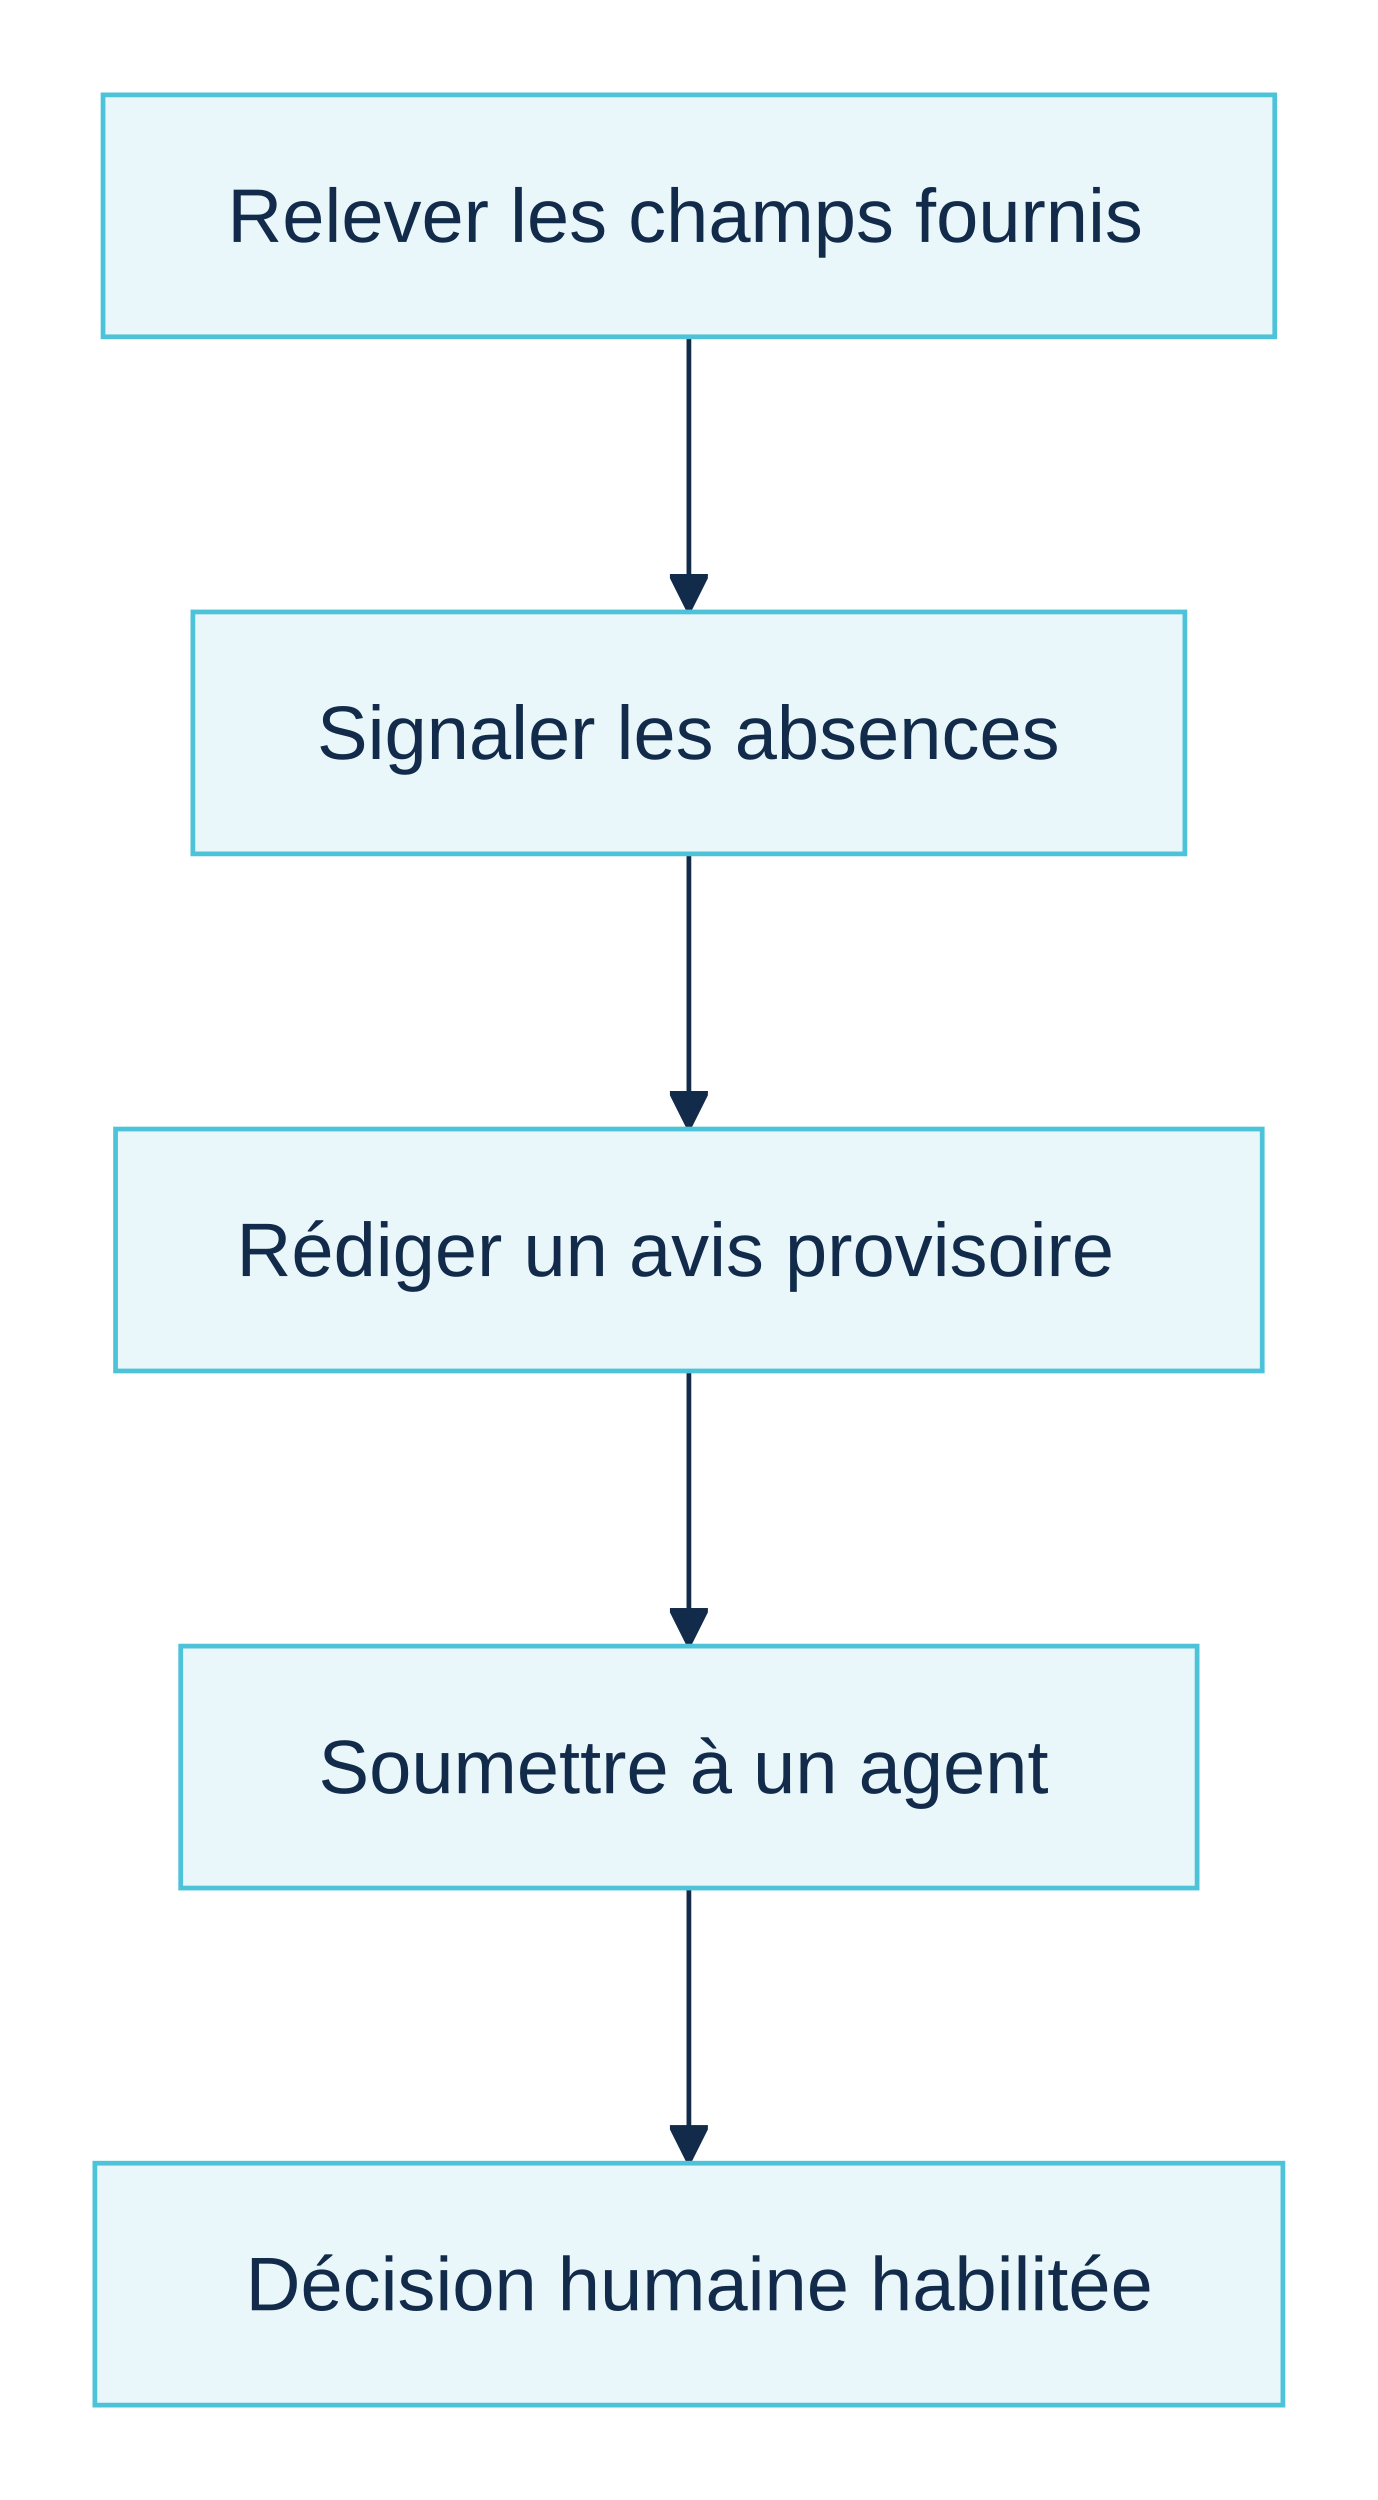
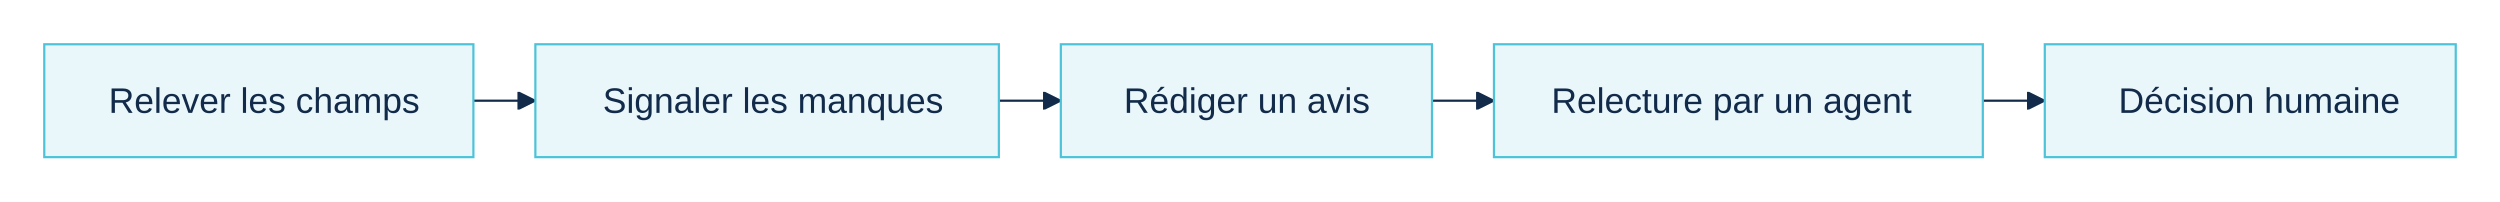
- <svg xmlns="http://www.w3.org/2000/svg" id="my-svg" width="100%" class="flowchart" style="max-width: 266.438px; background-color: rgb(243, 243, 243);" viewBox="-12 -12 290.438 527" role="graphics-document document" aria-roledescription="flowchart-v2" font-family="Segoe UI, Arial, sans-serif" font-size="16px" fill="#122B4A">
+ <svg xmlns="http://www.w3.org/2000/svg" id="my-svg" width="100%" class="flowchart" style="max-width: 1105.55px; background-color: rgb(243, 243, 243);" viewBox="-12 -12 1129.555 91" role="graphics-document document" aria-roledescription="flowchart-v2" font-family="Segoe UI, Arial, sans-serif" font-size="16px" fill="#122B4A">
  <style>#my-svg{font-family:Segoe UI,Arial,sans-serif;font-size:16px;fill:#122B4A;}@keyframes edge-animation-frame{from{stroke-dashoffset:0;}}@keyframes dash{to{stroke-dashoffset:0;}}#my-svg .edge-animation-slow{stroke-dasharray:9,5!important;stroke-dashoffset:900;animation:dash 50s linear infinite;stroke-linecap:round;}#my-svg .edge-animation-fast{stroke-dasharray:9,5!important;stroke-dashoffset:900;animation:dash 20s linear infinite;stroke-linecap:round;}#my-svg .error-icon{fill:#F3F3F3;}#my-svg .error-text{fill:#122B4A;stroke:#122B4A;}#my-svg .edge-thickness-normal{stroke-width:1px;}#my-svg .edge-thickness-thick{stroke-width:3.5px;}#my-svg .edge-pattern-solid{stroke-dasharray:0;}#my-svg .edge-thickness-invisible{stroke-width:0;fill:none;}#my-svg .edge-pattern-dashed{stroke-dasharray:3;}#my-svg .edge-pattern-dotted{stroke-dasharray:2;}#my-svg .marker{fill:#122B4A;stroke:#122B4A;}#my-svg .marker.cross{stroke:#122B4A;}#my-svg svg{font-family:Segoe UI,Arial,sans-serif;font-size:16px;}#my-svg p{margin:0;}#my-svg .label{font-family:Segoe UI,Arial,sans-serif;color:#122B4A;}#my-svg .cluster-label text{fill:#122B4A;}#my-svg .cluster-label span{color:#122B4A;}#my-svg .cluster-label span p{background-color:transparent;}#my-svg .label text,#my-svg span{fill:#122B4A;color:#122B4A;}#my-svg .node rect,#my-svg .node circle,#my-svg .node ellipse,#my-svg .node polygon,#my-svg .node path{fill:#EAF7FA;stroke:#4CC3D9;stroke-width:1px;}#my-svg .rough-node .label text,#my-svg .node .label text,#my-svg .image-shape .label,#my-svg .icon-shape .label{text-anchor:middle;}#my-svg .node .katex path{fill:#000;stroke:#000;stroke-width:1px;}#my-svg .rough-node .label,#my-svg .node .label,#my-svg .image-shape .label,#my-svg .icon-shape .label{text-align:center;}#my-svg .node.clickable{cursor:pointer;}#my-svg .root .anchor path{fill:#122B4A!important;stroke-width:0;stroke:#122B4A;}#my-svg .arrowheadPath{fill:#0c0c0c;}#my-svg .edgePaths .path{stroke:#122B4A;stroke-width:1px;}#my-svg .flowchart-link{stroke:#122B4A;fill:none;}#my-svg .edgeLabel{background-color:#F3F3F3;text-align:center;}#my-svg .edgeLabel p{background-color:#F3F3F3;}#my-svg .edgeLabel rect{opacity:0.5;background-color:#F3F3F3;fill:#F3F3F3;}#my-svg .labelBkg{background-color:rgba(243, 243, 243, 0.5);}#my-svg .cluster rect{fill:#F3F3F3;stroke:#4CC3D9;stroke-width:1px;}#my-svg .cluster text{fill:#122B4A;}#my-svg .cluster span{color:#122B4A;}#my-svg .node .collapsed-indicator{fill:#4CC3D9;stroke:none;opacity:0.6;}#my-svg .node .collapsed-separator{stroke:#4CC3D9;stroke-width:0.75px;}#my-svg div.mermaidTooltip{position:absolute;text-align:center;max-width:200px;padding:2px;font-family:Segoe UI,Arial,sans-serif;font-size:12px;background:#F3F3F3;border:1px solid #4CC3D9;border-radius:2px;pointer-events:none;z-index:100;}#my-svg .flowchartTitleText{text-anchor:middle;font-size:18px;fill:#122B4A;}#my-svg rect.text{fill:none;stroke-width:0;}#my-svg .icon-shape,#my-svg .image-shape{background-color:#F3F3F3;text-align:center;}#my-svg .icon-shape p,#my-svg .image-shape p{background-color:#F3F3F3;padding:2px;}#my-svg .icon-shape .label rect,#my-svg .image-shape .label rect{opacity:0.5;background-color:#F3F3F3;fill:#F3F3F3;}#my-svg .label-icon{display:inline-block;height:1em;overflow:visible;vertical-align:-0.125em;}#my-svg .node .label-icon path{fill:currentColor;stroke:revert;stroke-width:revert;}#my-svg .node .neo-node{stroke:#4CC3D9;}#my-svg [data-look="neo"].node rect,#my-svg [data-look="neo"].cluster rect,#my-svg [data-look="neo"].node polygon{stroke:url(#my-svg-gradient);filter:drop-shadow( 1px 2px 2px rgba(185,185,185,1));}#my-svg [data-look="neo"].swimlane.cluster rect{filter:none;}#my-svg [data-look="neo"].node path{stroke:url(#my-svg-gradient);stroke-width:1px;}#my-svg [data-look="neo"].node .outer-path{filter:drop-shadow( 1px 2px 2px rgba(185,185,185,1));}#my-svg [data-look="neo"].node .neo-line path{stroke:#4CC3D9;filter:none;}#my-svg [data-look="neo"].node circle{stroke:url(#my-svg-gradient);filter:drop-shadow( 1px 2px 2px rgba(185,185,185,1));}#my-svg [data-look="neo"].node circle .state-start{fill:#000000;}#my-svg [data-look="neo"].icon-shape .icon{fill:url(#my-svg-gradient);filter:drop-shadow( 1px 2px 2px rgba(185,185,185,1));}#my-svg [data-look="neo"].icon-shape .icon-neo path{stroke:url(#my-svg-gradient);filter:drop-shadow( 1px 2px 2px rgba(185,185,185,1));}#my-svg :root{--mermaid-font-family:Segoe UI,Arial,sans-serif;}</style>
  <g>
    <marker id="my-svg_flowchart-v2-pointEnd" class="marker flowchart-v2" viewBox="0 0 10 10" refX="5" refY="5" markerUnits="userSpaceOnUse" markerWidth="8" markerHeight="8" orient="auto">
      <path d="M 0 0 L 10 5 L 0 10 z" class="arrowMarkerPath" style="stroke-width: 1; stroke-dasharray: 1, 0;" fill="#122B4A" stroke="#122B4A" />
    </marker>
    <marker id="my-svg_flowchart-v2-pointStart" class="marker flowchart-v2" viewBox="0 0 10 10" refX="4.5" refY="5" markerUnits="userSpaceOnUse" markerWidth="8" markerHeight="8" orient="auto">
      <path d="M 0 5 L 10 10 L 10 0 z" class="arrowMarkerPath" style="stroke-width: 1; stroke-dasharray: 1, 0;" fill="#122B4A" stroke="#122B4A" />
    </marker>
    <marker id="my-svg_flowchart-v2-pointEnd-margin" class="marker flowchart-v2" viewBox="0 0 11.5 14" refX="11.5" refY="7" markerUnits="userSpaceOnUse" markerWidth="10.5" markerHeight="14" orient="auto">
      <path d="M 0 0 L 11.5 7 L 0 14 z" class="arrowMarkerPath" style="stroke-width: 0; stroke-dasharray: 1, 0;" fill="#122B4A" stroke="#122B4A" />
    </marker>
    <marker id="my-svg_flowchart-v2-pointStart-margin" class="marker flowchart-v2" viewBox="0 0 11.5 14" refX="1" refY="7" markerUnits="userSpaceOnUse" markerWidth="11.5" markerHeight="14" orient="auto">
      <polygon points="0,7 11.5,14 11.5,0" class="arrowMarkerPath" style="stroke-width: 0; stroke-dasharray: 1, 0;" fill="#122B4A" stroke="#122B4A" />
    </marker>
    <marker id="my-svg_flowchart-v2-circleEnd" class="marker flowchart-v2" viewBox="0 0 10 10" refX="11" refY="5" markerUnits="userSpaceOnUse" markerWidth="11" markerHeight="11" orient="auto">
      <circle cx="5" cy="5" r="5" class="arrowMarkerPath" style="stroke-width: 1; stroke-dasharray: 1, 0;" fill="#122B4A" stroke="#122B4A" />
    </marker>
    <marker id="my-svg_flowchart-v2-circleStart" class="marker flowchart-v2" viewBox="0 0 10 10" refX="-1" refY="5" markerUnits="userSpaceOnUse" markerWidth="11" markerHeight="11" orient="auto">
      <circle cx="5" cy="5" r="5" class="arrowMarkerPath" style="stroke-width: 1; stroke-dasharray: 1, 0;" fill="#122B4A" stroke="#122B4A" />
    </marker>
    <marker id="my-svg_flowchart-v2-circleEnd-margin" class="marker flowchart-v2" viewBox="0 0 10 10" refY="5" refX="12.25" markerUnits="userSpaceOnUse" markerWidth="14" markerHeight="14" orient="auto">
      <circle cx="5" cy="5" r="5" class="arrowMarkerPath" style="stroke-width: 0; stroke-dasharray: 1, 0;" fill="#122B4A" stroke="#122B4A" />
    </marker>
    <marker id="my-svg_flowchart-v2-circleStart-margin" class="marker flowchart-v2" viewBox="0 0 10 10" refX="-2" refY="5" markerUnits="userSpaceOnUse" markerWidth="14" markerHeight="14" orient="auto">
      <circle cx="5" cy="5" r="5" class="arrowMarkerPath" style="stroke-width: 0; stroke-dasharray: 1, 0;" fill="#122B4A" stroke="#122B4A" />
    </marker>
    <marker id="my-svg_flowchart-v2-crossEnd" class="marker cross flowchart-v2" viewBox="0 0 11 11" refX="12" refY="5.2" markerUnits="userSpaceOnUse" markerWidth="11" markerHeight="11" orient="auto">
      <path d="M 1,1 l 9,9 M 10,1 l -9,9" class="arrowMarkerPath" style="stroke-width: 2; stroke-dasharray: 1, 0;" fill="#122B4A" stroke="#122B4A" />
    </marker>
    <marker id="my-svg_flowchart-v2-crossStart" class="marker cross flowchart-v2" viewBox="0 0 11 11" refX="-1" refY="5.2" markerUnits="userSpaceOnUse" markerWidth="11" markerHeight="11" orient="auto">
      <path d="M 1,1 l 9,9 M 10,1 l -9,9" class="arrowMarkerPath" style="stroke-width: 2; stroke-dasharray: 1, 0;" fill="#122B4A" stroke="#122B4A" />
    </marker>
    <marker id="my-svg_flowchart-v2-crossEnd-margin" class="marker cross flowchart-v2" viewBox="0 0 15 15" refX="17.7" refY="7.5" markerUnits="userSpaceOnUse" markerWidth="12" markerHeight="12" orient="auto">
      <path d="M 1,1 L 14,14 M 1,14 L 14,1" class="arrowMarkerPath" style="stroke-width: 2.5;" fill="#122B4A" stroke="#122B4A" />
    </marker>
    <marker id="my-svg_flowchart-v2-crossStart-margin" class="marker cross flowchart-v2" viewBox="0 0 15 15" refX="-3.5" refY="7.5" markerUnits="userSpaceOnUse" markerWidth="12" markerHeight="12" orient="auto">
      <path d="M 1,1 L 14,14 M 1,14 L 14,1" class="arrowMarkerPath" style="stroke-width: 2.5; stroke-dasharray: 1, 0;" fill="#122B4A" stroke="#122B4A" />
    </marker>
    <g class="root">
      <g class="clusters" />
      <g class="edgePaths">
-         <path d="M133.219,59L133.219,88L133.219,113" id="my-svg-L_A_B_0" class="edge-thickness-normal edge-pattern-solid edge-thickness-normal edge-pattern-solid flowchart-link" style=";" data-edge="true" data-et="edge" data-id="L_A_B_0" data-points="W3sieCI6MTMzLjIxODc1LCJ5Ijo1OX0seyJ4IjoxMzMuMjE4NzUsInkiOjg4fSx7IngiOjEzMy4yMTg3NSwieSI6MTE3fV0=" data-look="classic" marker-end="url(#my-svg_flowchart-v2-pointEnd)" fill="none" stroke="#122B4A" stroke-width="1" />
-         <path d="M133.219,168L133.219,197L133.219,222" id="my-svg-L_B_C_0" class="edge-thickness-normal edge-pattern-solid edge-thickness-normal edge-pattern-solid flowchart-link" style=";" data-edge="true" data-et="edge" data-id="L_B_C_0" data-points="W3sieCI6MTMzLjIxODc1LCJ5IjoxNjh9LHsieCI6MTMzLjIxODc1LCJ5IjoxOTd9LHsieCI6MTMzLjIxODc1LCJ5IjoyMjZ9XQ==" data-look="classic" marker-end="url(#my-svg_flowchart-v2-pointEnd)" fill="none" stroke="#122B4A" stroke-width="1" />
-         <path d="M133.219,277L133.219,306L133.219,331" id="my-svg-L_C_D_0" class="edge-thickness-normal edge-pattern-solid edge-thickness-normal edge-pattern-solid flowchart-link" style=";" data-edge="true" data-et="edge" data-id="L_C_D_0" data-points="W3sieCI6MTMzLjIxODc1LCJ5IjoyNzd9LHsieCI6MTMzLjIxODc1LCJ5IjozMDZ9LHsieCI6MTMzLjIxODc1LCJ5IjozMzV9XQ==" data-look="classic" marker-end="url(#my-svg_flowchart-v2-pointEnd)" fill="none" stroke="#122B4A" stroke-width="1" />
-         <path d="M133.219,386L133.219,415L133.219,440" id="my-svg-L_D_E_0" class="edge-thickness-normal edge-pattern-solid edge-thickness-normal edge-pattern-solid flowchart-link" style=";" data-edge="true" data-et="edge" data-id="L_D_E_0" data-points="W3sieCI6MTMzLjIxODc1LCJ5IjozODZ9LHsieCI6MTMzLjIxODc1LCJ5Ijo0MTV9LHsieCI6MTMzLjIxODc1LCJ5Ijo0NDR9XQ==" data-look="classic" marker-end="url(#my-svg_flowchart-v2-pointEnd)" fill="none" stroke="#122B4A" stroke-width="1" />
+         <path d="M201.891,33.5L215.891,33.5L225.891,33.5" id="my-svg-L_A_B_0" class="edge-thickness-normal edge-pattern-solid edge-thickness-normal edge-pattern-solid flowchart-link" style=";" data-edge="true" data-et="edge" data-id="L_A_B_0" data-points="W3sieCI6MjAxLjg5MDYyNSwieSI6MzMuNX0seyJ4IjoyMTUuODkwNjI1LCJ5IjozMy41fSx7IngiOjIyOS44OTA2MjUsInkiOjMzLjV9XQ==" data-look="classic" marker-end="url(#my-svg_flowchart-v2-pointEnd)" fill="none" stroke="#122B4A" stroke-width="1" />
+         <path d="M439.313,33.5L453.313,33.5L463.313,33.5" id="my-svg-L_B_C_0" class="edge-thickness-normal edge-pattern-solid edge-thickness-normal edge-pattern-solid flowchart-link" style=";" data-edge="true" data-et="edge" data-id="L_B_C_0" data-points="W3sieCI6NDM5LjMxMjUsInkiOjMzLjV9LHsieCI6NDUzLjMxMjUsInkiOjMzLjV9LHsieCI6NDY3LjMxMjUsInkiOjMzLjV9XQ==" data-look="classic" marker-end="url(#my-svg_flowchart-v2-pointEnd)" fill="none" stroke="#122B4A" stroke-width="1" />
+         <path d="M635,33.5L649,33.5L659,33.5" id="my-svg-L_C_D_0" class="edge-thickness-normal edge-pattern-solid edge-thickness-normal edge-pattern-solid flowchart-link" style=";" data-edge="true" data-et="edge" data-id="L_C_D_0" data-points="W3sieCI6NjM1LCJ5IjozMy41fSx7IngiOjY0OSwieSI6MzMuNX0seyJ4Ijo2NjMsInkiOjMzLjV9XQ==" data-look="classic" marker-end="url(#my-svg_flowchart-v2-pointEnd)" fill="none" stroke="#122B4A" stroke-width="1" />
+         <path d="M883.883,33.5L897.883,33.5L907.883,33.5" id="my-svg-L_D_E_0" class="edge-thickness-normal edge-pattern-solid edge-thickness-normal edge-pattern-solid flowchart-link" style=";" data-edge="true" data-et="edge" data-id="L_D_E_0" data-points="W3sieCI6ODgzLjg4MjgxMjUsInkiOjMzLjV9LHsieCI6ODk3Ljg4MjgxMjUsInkiOjMzLjV9LHsieCI6OTExLjg4MjgxMjUsInkiOjMzLjV9XQ==" data-look="classic" marker-end="url(#my-svg_flowchart-v2-pointEnd)" fill="none" stroke="#122B4A" stroke-width="1" />
      </g>
      <g class="edgeLabels">
        <g class="edgeLabel" />
        <g>
          <rect class="background" style="stroke: none" />
        </g>
        <g class="edgeLabel" />
        <g>
          <rect class="background" style="stroke: none" />
        </g>
        <g class="edgeLabel" />
        <g>
          <rect class="background" style="stroke: none" />
        </g>
        <g class="edgeLabel" />
        <g>
          <rect class="background" style="stroke: none" />
        </g>
      </g>
      <g class="nodes">
-         <g class="node default" id="my-svg-flowchart-A-0" data-look="classic" transform="translate(133.2188, 33.5)">
-           <rect class="basic label-container" style="" x="-123.5" y="-25.5" width="247" height="51" fill="#EAF7FA" stroke="#4CC3D9" stroke-width="1" />
-           <text x="-97.280" y="5.500" text-anchor="start" font-family="Segoe UI, Arial, sans-serif" font-size="16" font-weight="normal" fill="#122B4A">Relever les champs fournis</text>
+         <g class="node default" id="my-svg-flowchart-A-0" data-look="classic" transform="translate(104.9453, 33.5)">
+           <rect class="basic label-container" style="" x="-96.945" y="-25.5" width="193.891" height="51" fill="#EAF7FA" stroke="#4CC3D9" stroke-width="1" />
+           <text x="-67.840" y="5.500" text-anchor="start" font-family="Segoe UI, Arial, sans-serif" font-size="16" font-weight="normal" fill="#122B4A">Relever les champs</text>
        </g>
-         <g class="node default" id="my-svg-flowchart-B-1" data-look="classic" transform="translate(133.2188, 142.5)">
-           <rect class="basic label-container" style="" x="-104.559" y="-25.5" width="209.117" height="51" fill="#EAF7FA" stroke="#4CC3D9" stroke-width="1" />
-           <text x="-78.400" y="5.500" text-anchor="start" font-family="Segoe UI, Arial, sans-serif" font-size="16" font-weight="normal" fill="#122B4A">Signaler les absences</text>
+         <g class="node default" id="my-svg-flowchart-B-1" data-look="classic" transform="translate(334.6016, 33.5)">
+           <rect class="basic label-container" style="" x="-104.711" y="-25.5" width="209.422" height="51" fill="#EAF7FA" stroke="#4CC3D9" stroke-width="1" />
+           <text x="-74.240" y="5.500" text-anchor="start" font-family="Segoe UI, Arial, sans-serif" font-size="16" font-weight="normal" fill="#122B4A">Signaler les manques</text>
        </g>
-         <g class="node default" id="my-svg-flowchart-C-3" data-look="classic" transform="translate(133.2188, 251.5)">
-           <rect class="basic label-container" style="" x="-120.859" y="-25.5" width="241.719" height="51" fill="#EAF7FA" stroke="#4CC3D9" stroke-width="1" />
-           <text x="-95.360" y="5.500" text-anchor="start" font-family="Segoe UI, Arial, sans-serif" font-size="16" font-weight="normal" fill="#122B4A">Rédiger un avis provisoire</text>
+         <g class="node default" id="my-svg-flowchart-C-3" data-look="classic" transform="translate(551.1562, 33.5)">
+           <rect class="basic label-container" style="" x="-83.844" y="-25.5" width="167.688" height="51" fill="#EAF7FA" stroke="#4CC3D9" stroke-width="1" />
+           <text x="-55.360" y="5.500" text-anchor="start" font-family="Segoe UI, Arial, sans-serif" font-size="16" font-weight="normal" fill="#122B4A">Rédiger un avis</text>
        </g>
-         <g class="node default" id="my-svg-flowchart-D-5" data-look="classic" transform="translate(133.2188, 360.5)">
-           <rect class="basic label-container" style="" x="-107.129" y="-25.5" width="214.258" height="51" fill="#EAF7FA" stroke="#4CC3D9" stroke-width="1" />
-           <text x="-78.080" y="5.500" text-anchor="start" font-family="Segoe UI, Arial, sans-serif" font-size="16" font-weight="normal" fill="#122B4A">Soumettre à un agent</text>
+         <g class="node default" id="my-svg-flowchart-D-5" data-look="classic" transform="translate(773.4414, 33.5)">
+           <rect class="basic label-container" style="" x="-110.441" y="-25.5" width="220.883" height="51" fill="#EAF7FA" stroke="#4CC3D9" stroke-width="1" />
+           <text x="-84.480" y="5.500" text-anchor="start" font-family="Segoe UI, Arial, sans-serif" font-size="16" font-weight="normal" fill="#122B4A">Relecture par un agent</text>
        </g>
-         <g class="node default" id="my-svg-flowchart-E-7" data-look="classic" transform="translate(133.2188, 469.5)">
-           <rect class="basic label-container" style="" x="-125.219" y="-25.5" width="250.438" height="51" fill="#EAF7FA" stroke="#4CC3D9" stroke-width="1" />
-           <text x="-93.440" y="5.500" text-anchor="start" font-family="Segoe UI, Arial, sans-serif" font-size="16" font-weight="normal" fill="#122B4A">Décision humaine habilitée</text>
+         <g class="node default" id="my-svg-flowchart-E-7" data-look="classic" transform="translate(1004.719, 33.5)">
+           <rect class="basic label-container" style="" x="-92.836" y="-25.5" width="185.672" height="51" fill="#EAF7FA" stroke="#4CC3D9" stroke-width="1" />
+           <text x="-59.520" y="5.500" text-anchor="start" font-family="Segoe UI, Arial, sans-serif" font-size="16" font-weight="normal" fill="#122B4A">Décision humaine</text>
        </g>
      </g>
    </g>
  </g>
  <defs>
    <filter id="my-svg-drop-shadow" height="130%" width="130%">
      <feDropShadow dx="4" dy="4" stdDeviation="0" flood-opacity="0.06" flood-color="#000000" />
    </filter>
  </defs>
  <defs>
    <filter id="my-svg-drop-shadow-small" height="150%" width="150%">
      <feDropShadow dx="2" dy="2" stdDeviation="0" flood-opacity="0.06" flood-color="#000000" />
    </filter>
  </defs>
  <linearGradient id="my-svg-gradient" gradientUnits="objectBoundingBox" x1="0%" y1="0%" x2="100%" y2="0%">
    <stop offset="0%" stop-color="#4CC3D9" stop-opacity="1" />
    <stop offset="100%" stop-color="#122B4A" stop-opacity="1" />
  </linearGradient>
</svg>
